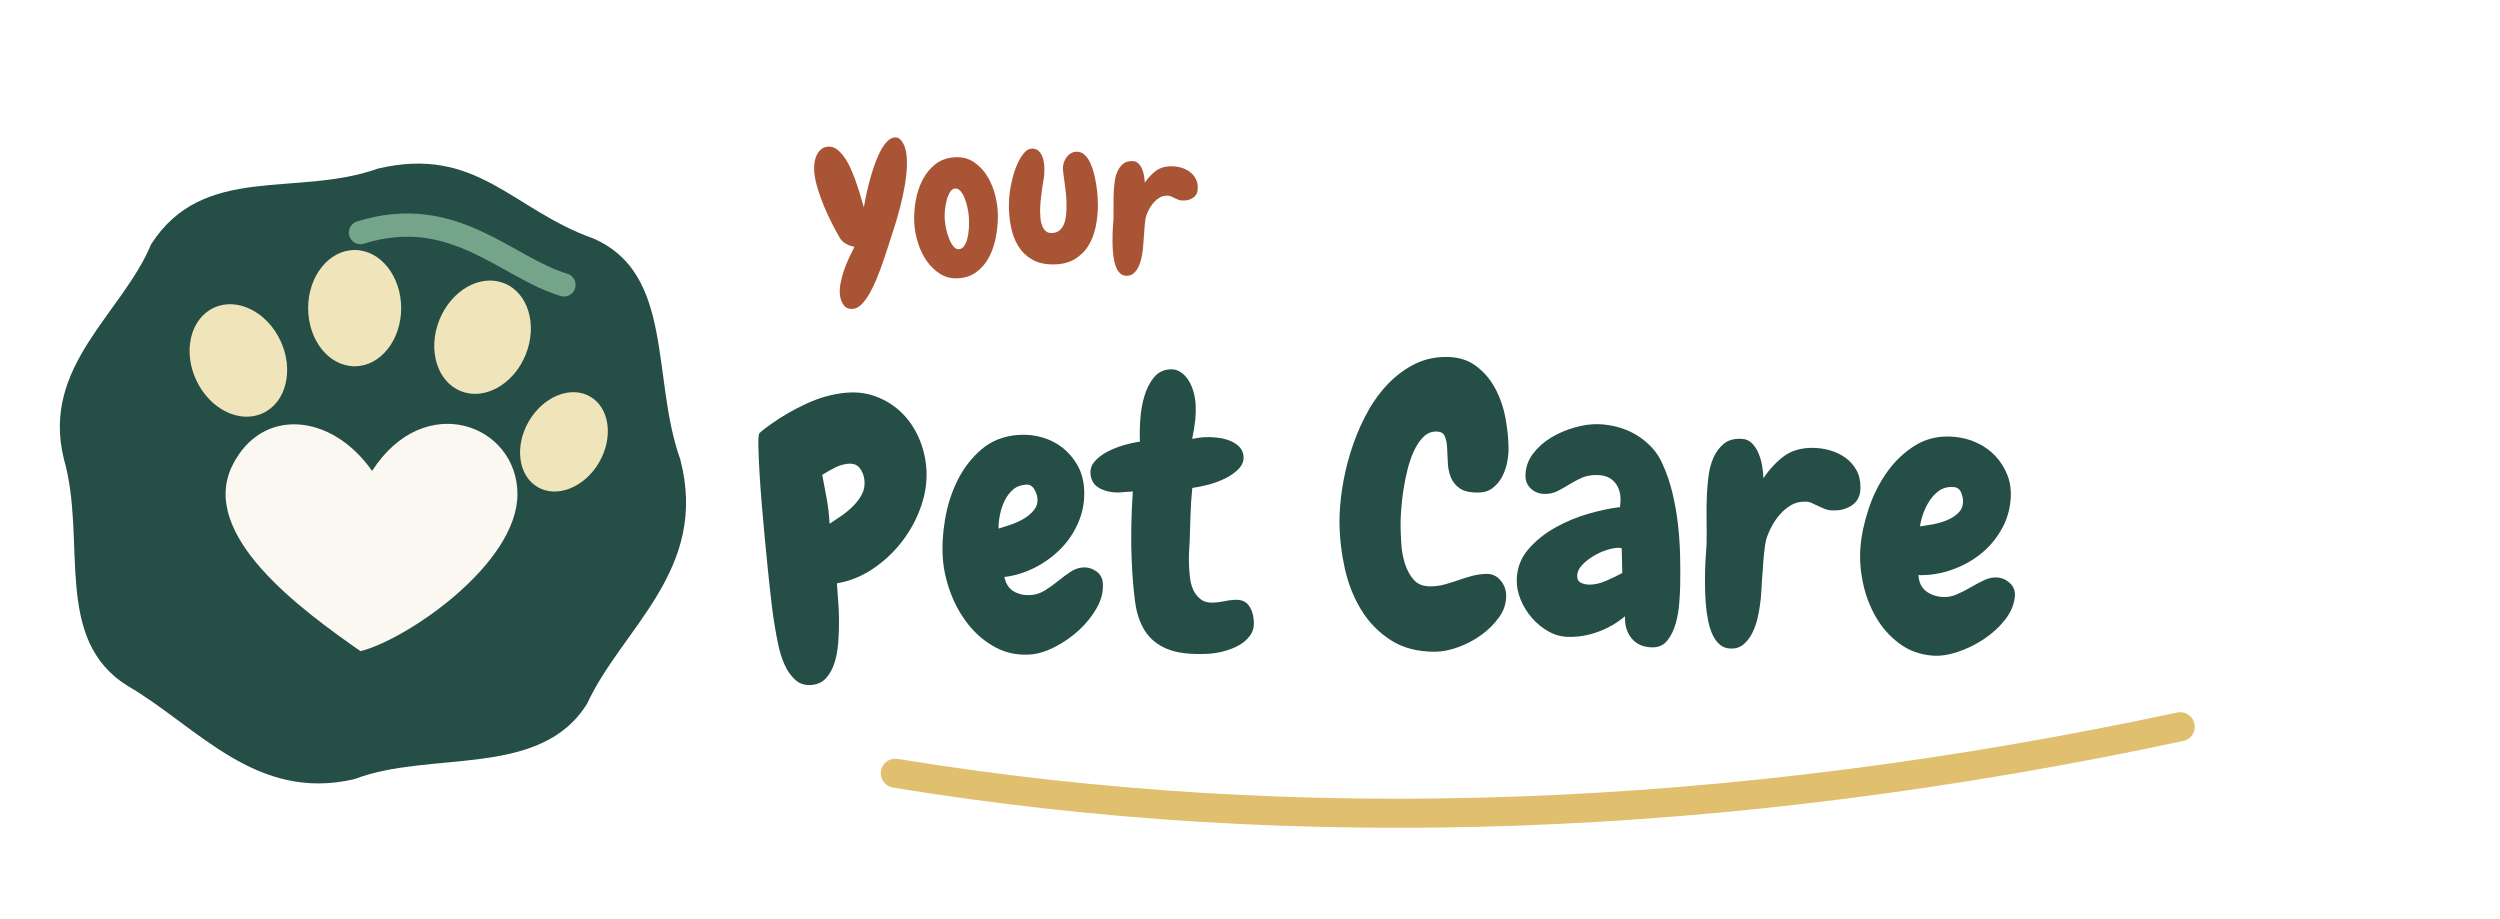
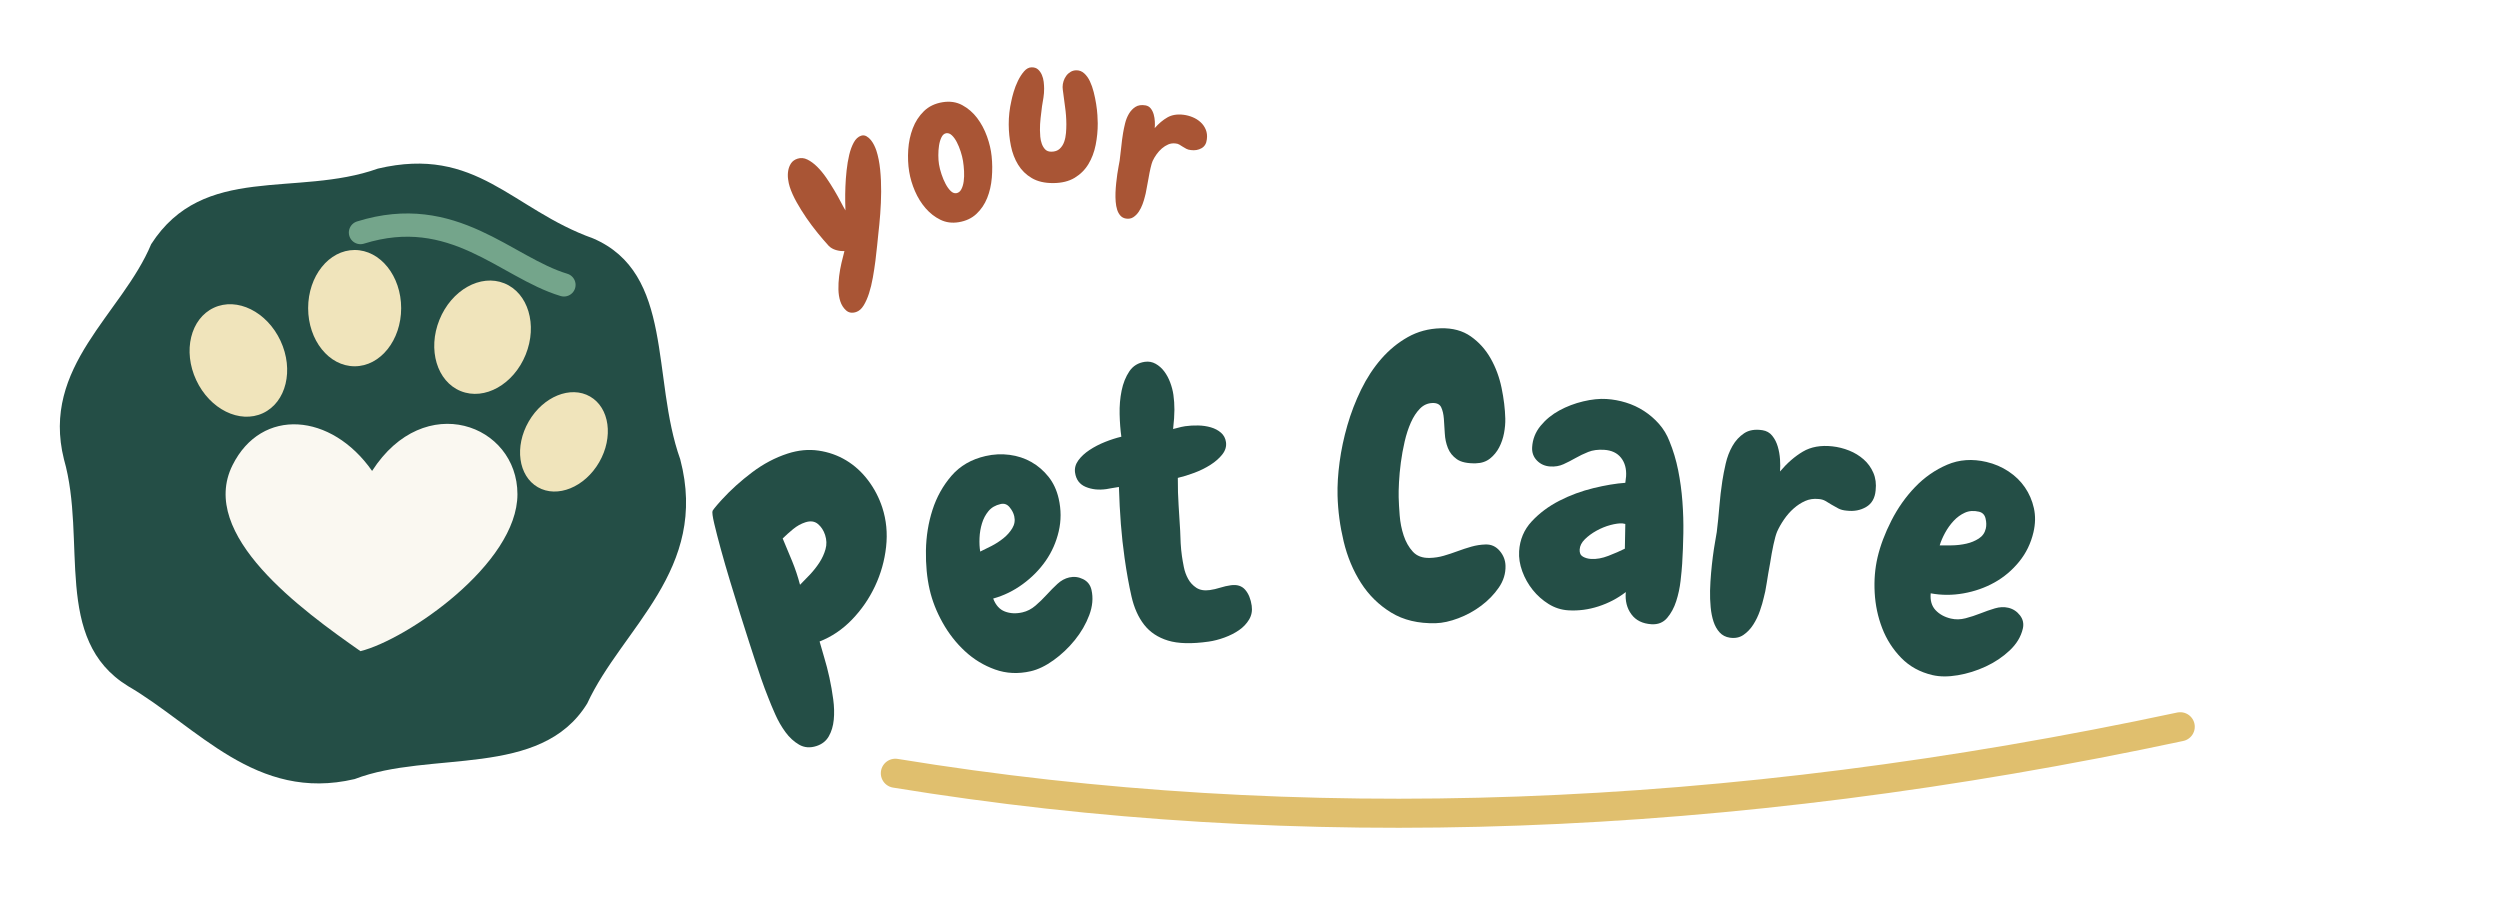
<svg xmlns="http://www.w3.org/2000/svg" width="430" height="158" viewBox="0 0 430 158" role="img" aria-label="Your Pet Care">
  <g transform="translate(8 24)">
    <path d="M57 5C74 1 80 12 94 17C108 23 104 41 109 55C114 74 99 84 93 97C85 110 66 105 53 110C36 114 26 101 14 94C1 86 7 69 3 55C-1 39 13 30 18 18C27 4 43 10 57 5Z" fill="#244e46" />
    <path d="M54 16C70 11 79 22 89 25" fill="none" stroke="#74a58b" stroke-width="4" stroke-linecap="round" />
    <ellipse cx="33" cy="38" rx="8" ry="10" transform="rotate(-25 33 38)" fill="#f0e4bb" />
    <ellipse cx="53" cy="29" rx="8" ry="10" fill="#f0e4bb" />
    <ellipse cx="75" cy="34" rx="8" ry="10" transform="rotate(22 75 34)" fill="#f0e4bb" />
    <ellipse cx="89" cy="52" rx="7" ry="9" transform="rotate(30 89 52)" fill="#f0e4bb" />
    <path d="M54 88C44 81 26 68 32 56C37 46 49 47 56 57C65 43 81 49 81 61C81 73 62 86 54 88Z" fill="#faf8f1" />
  </g>
-   <path transform="translate(149.60 51.00) rotate(-6.00)" fill="#a95535" d="M8.835 -23.516Q8.835 -22.012 8.442 -20.2Q8.049 -18.389 7.434 -16.543Q6.819 -14.697 6.101 -12.954Q5.383 -11.211 4.768 -9.878Q4.426 -9.126 3.931 -7.981Q3.435 -6.836 2.82 -5.537Q2.205 -4.238 1.504 -2.922Q0.803 -1.606 0.051 -0.564Q-0.701 0.479 -1.487 1.145Q-2.273 1.812 -3.059 1.812Q-4.153 1.812 -4.614 1.008Q-5.076 0.205 -5.076 -0.786Q-5.076 -1.743 -4.751 -2.82Q-4.426 -3.896 -3.931 -4.956Q-3.435 -6.016 -2.837 -7.007Q-2.239 -7.998 -1.726 -8.784Q-2.41 -8.955 -3.059 -9.399Q-3.708 -9.844 -4.016 -10.459Q-4.563 -11.655 -5.144 -13.159Q-5.725 -14.663 -6.187 -16.218Q-6.648 -17.773 -6.956 -19.329Q-7.263 -20.884 -7.263 -22.183Q-7.263 -22.798 -7.126 -23.533Q-6.99 -24.268 -6.665 -24.9Q-6.34 -25.532 -5.811 -25.959Q-5.281 -26.387 -4.495 -26.387Q-3.606 -26.387 -2.922 -25.72Q-2.239 -25.054 -1.709 -24.028Q-1.179 -23.003 -0.803 -21.738Q-0.427 -20.474 -0.154 -19.243Q0.12 -18.013 0.291 -16.987Q0.461 -15.962 0.598 -15.381Q0.735 -15.894 1.06 -16.936Q1.384 -17.979 1.846 -19.243Q2.307 -20.508 2.905 -21.841Q3.503 -23.174 4.17 -24.268Q4.836 -25.361 5.588 -26.062Q6.34 -26.763 7.126 -26.763Q7.639 -26.763 7.981 -26.387Q8.323 -26.011 8.511 -25.498Q8.699 -24.985 8.767 -24.438Q8.835 -23.892 8.835 -23.516Z" />
-   <path transform="translate(165.04 46.86) rotate(-3.09)" fill="#a95535" d="M-0.308 0.991Q-2.051 0.991 -3.35 0.068Q-4.648 -0.854 -5.537 -2.29Q-6.426 -3.726 -6.87 -5.486Q-7.314 -7.246 -7.314 -8.955Q-7.314 -10.767 -6.87 -12.698Q-6.426 -14.629 -5.503 -16.218Q-4.58 -17.808 -3.145 -18.816Q-1.709 -19.824 0.273 -19.824Q2.188 -19.824 3.538 -18.782Q4.888 -17.739 5.708 -16.184Q6.528 -14.629 6.87 -12.783Q7.212 -10.938 7.109 -9.297Q7.007 -7.485 6.545 -5.64Q6.084 -3.794 5.195 -2.324Q4.307 -0.854 2.939 0.068Q1.572 0.991 -0.308 0.991ZM0.034 -14.458Q-0.479 -14.458 -0.872 -13.911Q-1.265 -13.364 -1.521 -12.578Q-1.777 -11.792 -1.914 -10.92Q-2.051 -10.049 -2.051 -9.399Q-2.051 -8.579 -1.897 -7.622Q-1.743 -6.665 -1.47 -5.862Q-1.196 -5.059 -0.803 -4.529Q-0.41 -3.999 0.103 -3.999Q0.649 -3.999 1.042 -4.512Q1.436 -5.024 1.675 -5.811Q1.914 -6.597 2.017 -7.537Q2.119 -8.477 2.119 -9.297Q2.119 -10.049 1.982 -10.955Q1.846 -11.86 1.589 -12.646Q1.333 -13.433 0.94 -13.945Q0.547 -14.458 0.034 -14.458Z" />
-   <path transform="translate(181.39 45.00) rotate(-0.09)" fill="#a95535" d="M7.468 -9.775Q7.468 -7.896 7.092 -6.05Q6.716 -4.204 5.828 -2.751Q4.939 -1.299 3.452 -0.41Q1.965 0.479 -0.256 0.479Q-2.444 0.479 -3.914 -0.393Q-5.383 -1.265 -6.255 -2.7Q-7.126 -4.136 -7.485 -5.947Q-7.844 -7.759 -7.844 -9.639Q-7.844 -11.689 -7.366 -13.706Q-7.263 -14.253 -6.973 -15.227Q-6.682 -16.201 -6.221 -17.141Q-5.759 -18.081 -5.161 -18.765Q-4.563 -19.448 -3.845 -19.448Q-3.162 -19.448 -2.751 -19.072Q-2.341 -18.696 -2.102 -18.132Q-1.863 -17.568 -1.794 -16.936Q-1.726 -16.304 -1.726 -15.791Q-1.726 -15.005 -1.846 -14.253Q-1.965 -13.501 -2.102 -12.749Q-2.239 -11.724 -2.358 -10.698Q-2.478 -9.673 -2.478 -8.647Q-2.478 -8.135 -2.427 -7.502Q-2.375 -6.87 -2.17 -6.289Q-1.965 -5.708 -1.589 -5.315Q-1.213 -4.922 -0.53 -4.922Q0.359 -4.922 0.889 -5.4Q1.418 -5.879 1.675 -6.597Q1.931 -7.314 2 -8.135Q2.068 -8.955 2.068 -9.639Q2.068 -11.143 1.863 -12.595Q1.658 -14.048 1.487 -15.552Q1.453 -15.723 1.453 -16.03Q1.453 -16.543 1.624 -17.056Q1.794 -17.568 2.102 -17.979Q2.41 -18.389 2.854 -18.645Q3.298 -18.901 3.845 -18.901Q4.597 -18.901 5.178 -18.372Q5.759 -17.842 6.152 -17.004Q6.545 -16.167 6.802 -15.125Q7.058 -14.082 7.212 -13.074Q7.366 -12.065 7.417 -11.177Q7.468 -10.288 7.468 -9.775Z" />
-   <path transform="translate(197.30 46.95) rotate(3.17)" fill="#a95535" d="M5.503 -12.783Q5.024 -12.749 4.683 -12.869Q4.341 -12.988 3.999 -13.125Q3.691 -13.262 3.384 -13.381Q3.076 -13.501 2.7 -13.467Q2.017 -13.433 1.487 -13.091Q0.957 -12.749 0.53 -12.236Q0.103 -11.724 -0.205 -11.091Q-0.513 -10.459 -0.684 -9.844Q-0.786 -9.434 -0.837 -8.596Q-0.889 -7.759 -0.889 -6.802Q-0.923 -5.811 -0.923 -4.922Q-0.923 -4.033 -0.991 -3.521Q-1.025 -2.974 -1.162 -2.239Q-1.299 -1.504 -1.589 -0.854Q-1.88 -0.205 -2.358 0.239Q-2.837 0.684 -3.589 0.684Q-4.17 0.684 -4.597 0.342Q-5.024 0.0 -5.315 -0.564Q-5.605 -1.128 -5.793 -1.88Q-5.981 -2.632 -6.084 -3.418Q-6.187 -4.238 -6.238 -5.059Q-6.289 -5.879 -6.306 -6.614Q-6.323 -7.349 -6.306 -7.964Q-6.289 -8.579 -6.289 -8.955Q-6.323 -10.151 -6.409 -11.365Q-6.494 -12.578 -6.494 -13.774Q-6.494 -14.526 -6.426 -15.449Q-6.357 -16.372 -6.05 -17.175Q-5.742 -17.979 -5.144 -18.525Q-4.546 -19.072 -3.486 -19.072Q-2.905 -19.072 -2.495 -18.696Q-2.085 -18.32 -1.829 -17.773Q-1.572 -17.227 -1.436 -16.611Q-1.299 -15.996 -1.265 -15.483Q-0.444 -16.816 0.581 -17.654Q1.606 -18.491 3.247 -18.56Q4.067 -18.594 4.871 -18.406Q5.674 -18.218 6.34 -17.791Q7.007 -17.363 7.434 -16.68Q7.861 -15.996 7.896 -15.073Q7.964 -13.979 7.246 -13.398Q6.528 -12.817 5.503 -12.783Z" />
-   <path transform="translate(147.25 115.00) rotate(-6.00)" fill="#244e46" d="M15.625 -33.5Q15.625 -30.125 14.156 -26.875Q12.688 -23.625 10.25 -21.031Q7.812 -18.438 4.688 -16.781Q1.562 -15.125 -1.75 -14.938Q-1.812 -13.812 -1.844 -12.094Q-1.875 -10.375 -2.062 -8.5Q-2.25 -6.625 -2.594 -4.75Q-2.938 -2.875 -3.594 -1.375Q-4.25 0.125 -5.281 1.062Q-6.312 2.0 -7.812 2.0Q-9.562 2.0 -10.594 0.844Q-11.625 -0.312 -12.156 -1.938Q-12.688 -3.562 -12.875 -5.344Q-13.062 -7.125 -13.125 -8.375Q-13.25 -10.188 -13.281 -11.938Q-13.312 -13.688 -13.312 -15.5Q-13.312 -16.312 -13.312 -18.531Q-13.312 -20.75 -13.281 -23.594Q-13.25 -26.438 -13.188 -29.531Q-13.125 -32.625 -13.0 -35.281Q-12.875 -37.938 -12.719 -39.812Q-12.562 -41.688 -12.312 -42.0Q-12.25 -42.062 -11.938 -42.281Q-11.625 -42.5 -11.25 -42.719Q-10.875 -42.938 -10.562 -43.125Q-10.25 -43.312 -10.125 -43.375Q-7.25 -45.0 -3.812 -46.188Q-0.375 -47.375 3.0 -47.375Q5.875 -47.375 8.219 -46.219Q10.562 -45.062 12.219 -43.156Q13.875 -41.25 14.75 -38.719Q15.625 -36.188 15.625 -33.5ZM4.812 -32.062Q4.812 -33.312 4.219 -34.25Q3.625 -35.188 2.25 -35.188Q1.062 -35.188 -0.125 -34.719Q-1.312 -34.25 -2.312 -33.75Q-2.125 -31.562 -1.969 -29.5Q-1.812 -27.438 -1.938 -25.25Q-0.938 -25.75 0.25 -26.406Q1.438 -27.062 2.438 -27.875Q3.438 -28.688 4.125 -29.719Q4.812 -30.75 4.812 -32.062Z" />
-   <path transform="translate(176.84 112.41) rotate(-4.29)" fill="#244e46" d="M13.719 -11.125Q13.719 -9.0 12.375 -6.969Q11.031 -4.938 9.0 -3.344Q6.969 -1.75 4.656 -0.781Q2.344 0.188 0.406 0.188Q-2.906 0.188 -5.5 -1.469Q-8.094 -3.125 -9.844 -5.688Q-11.594 -8.25 -12.5 -11.344Q-13.406 -14.438 -13.406 -17.375Q-13.406 -20.5 -12.531 -24.062Q-11.656 -27.625 -9.875 -30.625Q-8.094 -33.625 -5.375 -35.625Q-2.656 -37.625 1.094 -37.625Q3.219 -37.625 5.156 -36.906Q7.094 -36.188 8.531 -34.875Q9.969 -33.562 10.844 -31.75Q11.719 -29.938 11.719 -27.688Q11.719 -24.75 10.469 -22.188Q9.219 -19.625 7.156 -17.75Q5.094 -15.875 2.406 -14.719Q-0.281 -13.562 -3.094 -13.438Q-2.844 -11.625 -1.625 -10.812Q-0.406 -10.0 1.281 -10.0Q2.531 -10.0 3.719 -10.625Q4.906 -11.25 6.031 -12.031Q7.156 -12.812 8.25 -13.438Q9.344 -14.062 10.469 -14.062Q11.719 -14.062 12.719 -13.25Q13.719 -12.438 13.719 -11.125ZM3.594 -26.438Q3.594 -27.25 3.156 -28.125Q2.719 -29.0 1.781 -29.0Q0.406 -29.0 -0.531 -28.281Q-1.469 -27.562 -2.094 -26.469Q-2.719 -25.375 -3.062 -24.125Q-3.406 -22.875 -3.469 -21.812Q-2.594 -22.0 -1.375 -22.312Q-0.156 -22.625 0.938 -23.156Q2.031 -23.688 2.812 -24.5Q3.594 -25.312 3.594 -26.438Z" />
-   <path transform="translate(203.19 110.42) rotate(-2.69)" fill="#244e46" d="M4.438 2.25Q0.0 2.25 -2.469 1.094Q-4.938 -0.062 -6.156 -2.188Q-7.375 -4.312 -7.625 -7.312Q-7.875 -10.312 -7.875 -14.0Q-7.875 -16.938 -7.688 -19.906Q-7.5 -22.875 -7.125 -26.25Q-8.0 -26.25 -8.5 -26.219Q-9.0 -26.188 -9.312 -26.188Q-11.312 -26.188 -12.781 -27.062Q-14.25 -27.938 -14.25 -29.75Q-14.25 -30.875 -13.406 -31.75Q-12.562 -32.625 -11.25 -33.25Q-9.938 -33.875 -8.406 -34.25Q-6.875 -34.625 -5.5 -34.75Q-5.5 -36.5 -5.25 -38.625Q-5.0 -40.75 -4.344 -42.594Q-3.688 -44.438 -2.562 -45.688Q-1.438 -46.938 0.312 -46.938Q1.312 -46.938 2.094 -46.344Q2.875 -45.75 3.375 -44.844Q3.875 -43.938 4.125 -42.812Q4.375 -41.688 4.375 -40.625Q4.375 -39.375 4.188 -38.062Q4.0 -36.75 3.5 -34.812Q4.562 -34.938 4.938 -34.969Q5.312 -35.0 5.625 -35.0Q6.688 -35.0 7.844 -34.812Q9.0 -34.625 9.969 -34.188Q10.938 -33.75 11.562 -33.031Q12.188 -32.312 12.188 -31.312Q12.188 -30.188 11.281 -29.312Q10.375 -28.438 9.0 -27.812Q7.625 -27.188 6.062 -26.844Q4.5 -26.5 3.125 -26.375Q2.75 -23.812 2.594 -21.656Q2.438 -19.5 2.25 -17.312Q2.125 -16.25 2.031 -15.156Q1.938 -14.062 1.938 -12.938Q1.938 -12.125 2.0 -11.031Q2.062 -9.938 2.438 -8.938Q2.812 -7.938 3.625 -7.219Q4.438 -6.5 5.875 -6.5Q6.75 -6.5 7.688 -6.656Q8.625 -6.812 9.562 -6.812Q11.188 -6.812 11.906 -5.688Q12.625 -4.562 12.625 -2.812Q12.625 -1.5 11.844 -0.531Q11.062 0.438 9.875 1.031Q8.688 1.625 7.219 1.938Q5.75 2.25 4.438 2.25Z" />
-   <path transform="translate(245.31 109.05) rotate(-0.50)" fill="#244e46" d="M14.438 -31.812Q14.438 -30.625 14.156 -29.312Q13.875 -28.0 13.25 -26.875Q12.625 -25.75 11.625 -25.0Q10.625 -24.25 9.188 -24.25Q7.0 -24.25 5.938 -25.031Q4.875 -25.812 4.438 -27.0Q4.0 -28.188 3.969 -29.531Q3.938 -30.875 3.875 -32.062Q3.812 -33.25 3.469 -34.031Q3.125 -34.812 2.0 -34.812Q0.75 -34.812 -0.188 -33.906Q-1.125 -33.0 -1.812 -31.562Q-2.5 -30.125 -2.969 -28.312Q-3.438 -26.5 -3.719 -24.719Q-4.0 -22.938 -4.125 -21.344Q-4.25 -19.75 -4.25 -18.75Q-4.25 -17.438 -4.156 -15.625Q-4.062 -13.812 -3.562 -12.156Q-3.062 -10.5 -2.062 -9.344Q-1.062 -8.188 0.812 -8.188Q2.062 -8.188 3.25 -8.5Q4.438 -8.812 5.625 -9.219Q6.812 -9.625 8.031 -9.938Q9.25 -10.25 10.5 -10.25Q11.938 -10.25 12.875 -9.094Q13.812 -7.938 13.812 -6.5Q13.812 -4.5 12.562 -2.781Q11.312 -1.062 9.469 0.25Q7.625 1.562 5.469 2.312Q3.312 3.062 1.562 3.062Q-2.938 3.062 -6.062 1.031Q-9.188 -1.0 -11.125 -4.219Q-13.062 -7.438 -13.906 -11.406Q-14.75 -15.375 -14.75 -19.312Q-14.75 -21.938 -14.25 -25.062Q-13.75 -28.188 -12.75 -31.344Q-11.75 -34.5 -10.219 -37.438Q-8.688 -40.375 -6.625 -42.625Q-4.562 -44.875 -1.969 -46.25Q0.625 -47.625 3.75 -47.625Q6.812 -47.625 8.875 -46.094Q10.938 -44.562 12.188 -42.219Q13.438 -39.875 13.938 -37.094Q14.438 -34.312 14.438 -31.812Z" />
-   <path transform="translate(275.53 109.29) rotate(1.19)" fill="#244e46" d="M13.281 -8.812Q13.281 -7.688 13.188 -5.875Q13.094 -4.062 12.656 -2.344Q12.219 -0.625 11.281 0.625Q10.344 1.875 8.656 1.875Q6.344 1.875 5.094 0.375Q3.844 -1.125 3.906 -3.375Q1.906 -1.625 -0.625 -0.625Q-3.156 0.375 -5.781 0.375Q-7.594 0.375 -9.219 -0.5Q-10.844 -1.375 -12.094 -2.75Q-13.344 -4.125 -14.094 -5.844Q-14.844 -7.562 -14.844 -9.25Q-14.844 -12.25 -13.0 -14.5Q-11.156 -16.75 -8.469 -18.344Q-5.781 -19.938 -2.75 -20.875Q0.281 -21.812 2.656 -22.125Q2.656 -22.438 2.688 -22.688Q2.719 -22.938 2.719 -23.25Q2.719 -25.188 1.656 -26.375Q0.594 -27.562 -1.344 -27.562Q-2.906 -27.562 -4.031 -27.031Q-5.156 -26.5 -6.156 -25.844Q-7.156 -25.188 -8.156 -24.656Q-9.156 -24.125 -10.406 -24.125Q-11.781 -24.125 -12.75 -25.0Q-13.719 -25.875 -13.719 -27.25Q-13.719 -29.312 -12.5 -31.0Q-11.281 -32.688 -9.438 -33.844Q-7.594 -35.0 -5.438 -35.656Q-3.281 -36.312 -1.469 -36.312Q0.219 -36.312 1.906 -35.906Q3.594 -35.5 5.094 -34.656Q6.594 -33.812 7.812 -32.594Q9.031 -31.375 9.781 -29.75Q10.906 -27.438 11.594 -24.844Q12.281 -22.25 12.656 -19.531Q13.031 -16.812 13.156 -14.094Q13.281 -11.375 13.281 -8.812ZM3.281 -10.812 3.094 -15.062Q2.969 -15.062 2.844 -15.094Q2.719 -15.125 2.594 -15.125Q1.781 -15.125 0.562 -14.719Q-0.656 -14.312 -1.781 -13.594Q-2.906 -12.875 -3.688 -12.0Q-4.469 -11.125 -4.469 -10.188Q-4.469 -9.312 -3.844 -9.0Q-3.219 -8.688 -2.406 -8.688Q-1.031 -8.688 0.531 -9.406Q2.094 -10.125 3.281 -10.812Z" />
-   <path transform="translate(304.19 110.63) rotate(2.88)" fill="#244e46" d="M10.062 -23.375Q9.188 -23.312 8.562 -23.531Q7.938 -23.75 7.312 -24.0Q6.75 -24.25 6.188 -24.469Q5.625 -24.688 4.938 -24.625Q3.688 -24.562 2.719 -23.938Q1.75 -23.312 0.969 -22.375Q0.188 -21.438 -0.375 -20.281Q-0.938 -19.125 -1.25 -18.0Q-1.438 -17.25 -1.531 -15.719Q-1.625 -14.188 -1.625 -12.438Q-1.688 -10.625 -1.688 -9.0Q-1.688 -7.375 -1.812 -6.438Q-1.875 -5.438 -2.125 -4.094Q-2.375 -2.75 -2.906 -1.562Q-3.438 -0.375 -4.312 0.438Q-5.188 1.25 -6.562 1.25Q-7.625 1.25 -8.406 0.625Q-9.188 0.0 -9.719 -1.031Q-10.25 -2.062 -10.594 -3.438Q-10.938 -4.812 -11.125 -6.25Q-11.312 -7.75 -11.406 -9.25Q-11.5 -10.75 -11.531 -12.094Q-11.562 -13.438 -11.531 -14.562Q-11.5 -15.688 -11.5 -16.375Q-11.562 -18.562 -11.719 -20.781Q-11.875 -23.0 -11.875 -25.188Q-11.875 -26.562 -11.75 -28.25Q-11.625 -29.938 -11.062 -31.406Q-10.5 -32.875 -9.406 -33.875Q-8.312 -34.875 -6.375 -34.875Q-5.312 -34.875 -4.562 -34.188Q-3.812 -33.5 -3.344 -32.5Q-2.875 -31.5 -2.625 -30.375Q-2.375 -29.25 -2.312 -28.312Q-0.812 -30.75 1.062 -32.281Q2.938 -33.812 5.938 -33.938Q7.438 -34.0 8.906 -33.656Q10.375 -33.312 11.594 -32.531Q12.812 -31.75 13.594 -30.5Q14.375 -29.25 14.438 -27.562Q14.562 -25.562 13.25 -24.5Q11.938 -23.438 10.062 -23.375Z" />
-   <path transform="translate(332.03 112.55) rotate(4.39)" fill="#244e46" d="M13.719 -11.125Q13.719 -9.0 12.375 -6.969Q11.031 -4.938 9.0 -3.344Q6.969 -1.75 4.656 -0.781Q2.344 0.188 0.406 0.188Q-2.906 0.188 -5.5 -1.469Q-8.094 -3.125 -9.844 -5.688Q-11.594 -8.25 -12.5 -11.344Q-13.406 -14.438 -13.406 -17.375Q-13.406 -20.5 -12.531 -24.062Q-11.656 -27.625 -9.875 -30.625Q-8.094 -33.625 -5.375 -35.625Q-2.656 -37.625 1.094 -37.625Q3.219 -37.625 5.156 -36.906Q7.094 -36.188 8.531 -34.875Q9.969 -33.562 10.844 -31.75Q11.719 -29.938 11.719 -27.688Q11.719 -24.75 10.469 -22.188Q9.219 -19.625 7.156 -17.75Q5.094 -15.875 2.406 -14.719Q-0.281 -13.562 -3.094 -13.438Q-2.844 -11.625 -1.625 -10.812Q-0.406 -10.0 1.281 -10.0Q2.531 -10.0 3.719 -10.625Q4.906 -11.25 6.031 -12.031Q7.156 -12.812 8.25 -13.438Q9.344 -14.062 10.469 -14.062Q11.719 -14.062 12.719 -13.25Q13.719 -12.438 13.719 -11.125ZM3.594 -26.438Q3.594 -27.25 3.156 -28.125Q2.719 -29.0 1.781 -29.0Q0.406 -29.0 -0.531 -28.281Q-1.469 -27.562 -2.094 -26.469Q-2.719 -25.375 -3.062 -24.125Q-3.406 -22.875 -3.469 -21.812Q-2.594 -22.0 -1.375 -22.312Q-0.156 -22.625 0.938 -23.156Q2.031 -23.688 2.812 -24.5Q3.594 -25.312 3.594 -26.438Z" />
+   <path transform="translate(149.60 51.00) rotate(-18.00)" fill="#a95535" d="M8.835 -23.516Q8.835 -22.012 8.442 -20.2Q8.049 -18.389 7.434 -16.543Q6.819 -14.697 6.101 -12.954Q5.383 -11.211 4.768 -9.878Q4.426 -9.126 3.931 -7.981Q3.435 -6.836 2.82 -5.537Q2.205 -4.238 1.504 -2.922Q0.803 -1.606 0.051 -0.564Q-0.701 0.479 -1.487 1.145Q-2.273 1.812 -3.059 1.812Q-4.153 1.812 -4.614 1.008Q-5.076 0.205 -5.076 -0.786Q-5.076 -1.743 -4.751 -2.82Q-4.426 -3.896 -3.931 -4.956Q-3.435 -6.016 -2.837 -7.007Q-2.239 -7.998 -1.726 -8.784Q-2.41 -8.955 -3.059 -9.399Q-3.708 -9.844 -4.016 -10.459Q-4.563 -11.655 -5.144 -13.159Q-5.725 -14.663 -6.187 -16.218Q-6.648 -17.773 -6.956 -19.329Q-7.263 -20.884 -7.263 -22.183Q-7.263 -22.798 -7.126 -23.533Q-6.99 -24.268 -6.665 -24.9Q-6.34 -25.532 -5.811 -25.959Q-5.281 -26.387 -4.495 -26.387Q-3.606 -26.387 -2.922 -25.72Q-2.239 -25.054 -1.709 -24.028Q-1.179 -23.003 -0.803 -21.738Q-0.427 -20.474 -0.154 -19.243Q0.12 -18.013 0.291 -16.987Q0.461 -15.962 0.598 -15.381Q0.735 -15.894 1.06 -16.936Q1.384 -17.979 1.846 -19.243Q2.307 -20.508 2.905 -21.841Q3.503 -23.174 4.17 -24.268Q4.836 -25.361 5.588 -26.062Q6.34 -26.763 7.126 -26.763Q7.639 -26.763 7.981 -26.387Q8.323 -26.011 8.511 -25.498Q8.699 -24.985 8.767 -24.438Q8.835 -23.892 8.835 -23.516Z" />
+   <path transform="translate(165.04 37.19) rotate(-9.26)" fill="#a95535" d="M-0.308 0.991Q-2.051 0.991 -3.35 0.068Q-4.648 -0.854 -5.537 -2.29Q-6.426 -3.726 -6.87 -5.486Q-7.314 -7.246 -7.314 -8.955Q-7.314 -10.767 -6.87 -12.698Q-6.426 -14.629 -5.503 -16.218Q-4.58 -17.808 -3.145 -18.816Q-1.709 -19.824 0.273 -19.824Q2.188 -19.824 3.538 -18.782Q4.888 -17.739 5.708 -16.184Q6.528 -14.629 6.87 -12.783Q7.212 -10.938 7.109 -9.297Q7.007 -7.485 6.545 -5.64Q6.084 -3.794 5.195 -2.324Q4.307 -0.854 2.939 0.068Q1.572 0.991 -0.308 0.991ZM0.034 -14.458Q-0.479 -14.458 -0.872 -13.911Q-1.265 -13.364 -1.521 -12.578Q-1.777 -11.792 -1.914 -10.92Q-2.051 -10.049 -2.051 -9.399Q-2.051 -8.579 -1.897 -7.622Q-1.743 -6.665 -1.47 -5.862Q-1.196 -5.059 -0.803 -4.529Q-0.41 -3.999 0.103 -3.999Q0.649 -3.999 1.042 -4.512Q1.436 -5.024 1.675 -5.811Q1.914 -6.597 2.017 -7.537Q2.119 -8.477 2.119 -9.297Q2.119 -10.049 1.982 -10.955Q1.846 -11.86 1.589 -12.646Q1.333 -13.433 0.94 -13.945Q0.547 -14.458 0.034 -14.458Z" />
+   <path transform="translate(181.39 31.01) rotate(-0.27)" fill="#a95535" d="M7.468 -9.775Q7.468 -7.896 7.092 -6.05Q6.716 -4.204 5.828 -2.751Q4.939 -1.299 3.452 -0.41Q1.965 0.479 -0.256 0.479Q-2.444 0.479 -3.914 -0.393Q-5.383 -1.265 -6.255 -2.7Q-7.126 -4.136 -7.485 -5.947Q-7.844 -7.759 -7.844 -9.639Q-7.844 -11.689 -7.366 -13.706Q-7.263 -14.253 -6.973 -15.227Q-6.682 -16.201 -6.221 -17.141Q-5.759 -18.081 -5.161 -18.765Q-4.563 -19.448 -3.845 -19.448Q-3.162 -19.448 -2.751 -19.072Q-2.341 -18.696 -2.102 -18.132Q-1.863 -17.568 -1.794 -16.936Q-1.726 -16.304 -1.726 -15.791Q-1.726 -15.005 -1.846 -14.253Q-1.965 -13.501 -2.102 -12.749Q-2.239 -11.724 -2.358 -10.698Q-2.478 -9.673 -2.478 -8.647Q-2.478 -8.135 -2.427 -7.502Q-2.375 -6.87 -2.17 -6.289Q-1.965 -5.708 -1.589 -5.315Q-1.213 -4.922 -0.53 -4.922Q0.359 -4.922 0.889 -5.4Q1.418 -5.879 1.675 -6.597Q1.931 -7.314 2 -8.135Q2.068 -8.955 2.068 -9.639Q2.068 -11.143 1.863 -12.595Q1.658 -14.048 1.487 -15.552Q1.453 -15.723 1.453 -16.03Q1.453 -16.543 1.624 -17.056Q1.794 -17.568 2.102 -17.979Q2.41 -18.389 2.854 -18.645Q3.298 -18.901 3.845 -18.901Q4.597 -18.901 5.178 -18.372Q5.759 -17.842 6.152 -17.004Q6.545 -16.167 6.802 -15.125Q7.058 -14.082 7.212 -13.074Q7.366 -12.065 7.417 -11.177Q7.468 -10.288 7.468 -9.775Z" />
+   <path transform="translate(197.30 37.51) rotate(9.52)" fill="#a95535" d="M5.503 -12.783Q5.024 -12.749 4.683 -12.869Q4.341 -12.988 3.999 -13.125Q3.691 -13.262 3.384 -13.381Q3.076 -13.501 2.7 -13.467Q2.017 -13.433 1.487 -13.091Q0.957 -12.749 0.53 -12.236Q0.103 -11.724 -0.205 -11.091Q-0.513 -10.459 -0.684 -9.844Q-0.786 -9.434 -0.837 -8.596Q-0.889 -7.759 -0.889 -6.802Q-0.923 -5.811 -0.923 -4.922Q-0.923 -4.033 -0.991 -3.521Q-1.025 -2.974 -1.162 -2.239Q-1.299 -1.504 -1.589 -0.854Q-1.88 -0.205 -2.358 0.239Q-2.837 0.684 -3.589 0.684Q-4.17 0.684 -4.597 0.342Q-5.024 0.0 -5.315 -0.564Q-5.605 -1.128 -5.793 -1.88Q-5.981 -2.632 -6.084 -3.418Q-6.187 -4.238 -6.238 -5.059Q-6.289 -5.879 -6.306 -6.614Q-6.323 -7.349 -6.306 -7.964Q-6.289 -8.579 -6.289 -8.955Q-6.323 -10.151 -6.409 -11.365Q-6.494 -12.578 -6.494 -13.774Q-6.494 -14.526 -6.426 -15.449Q-6.357 -16.372 -6.05 -17.175Q-5.742 -17.979 -5.144 -18.525Q-4.546 -19.072 -3.486 -19.072Q-2.905 -19.072 -2.495 -18.696Q-2.085 -18.32 -1.829 -17.773Q-1.572 -17.227 -1.436 -16.611Q-1.299 -15.996 -1.265 -15.483Q-0.444 -16.816 0.581 -17.654Q1.606 -18.491 3.247 -18.56Q4.067 -18.594 4.871 -18.406Q5.674 -18.218 6.34 -17.791Q7.007 -17.363 7.434 -16.68Q7.861 -15.996 7.896 -15.073Q7.964 -13.979 7.246 -13.398Q6.528 -12.817 5.503 -12.783Z" />
+   <path transform="translate(147.25 124.00) rotate(-18.00)" fill="#244e46" d="M15.625 -33.5Q15.625 -30.125 14.156 -26.875Q12.688 -23.625 10.25 -21.031Q7.812 -18.438 4.688 -16.781Q1.562 -15.125 -1.75 -14.938Q-1.812 -13.812 -1.844 -12.094Q-1.875 -10.375 -2.062 -8.5Q-2.25 -6.625 -2.594 -4.75Q-2.938 -2.875 -3.594 -1.375Q-4.25 0.125 -5.281 1.062Q-6.312 2.0 -7.812 2.0Q-9.562 2.0 -10.594 0.844Q-11.625 -0.312 -12.156 -1.938Q-12.688 -3.562 -12.875 -5.344Q-13.062 -7.125 -13.125 -8.375Q-13.25 -10.188 -13.281 -11.938Q-13.312 -13.688 -13.312 -15.5Q-13.312 -16.312 -13.312 -18.531Q-13.312 -20.75 -13.281 -23.594Q-13.25 -26.438 -13.188 -29.531Q-13.125 -32.625 -13.0 -35.281Q-12.875 -37.938 -12.719 -39.812Q-12.562 -41.688 -12.312 -42.0Q-12.25 -42.062 -11.938 -42.281Q-11.625 -42.5 -11.25 -42.719Q-10.875 -42.938 -10.562 -43.125Q-10.25 -43.312 -10.125 -43.375Q-7.25 -45.0 -3.812 -46.188Q-0.375 -47.375 3.0 -47.375Q5.875 -47.375 8.219 -46.219Q10.562 -45.062 12.219 -43.156Q13.875 -41.25 14.75 -38.719Q15.625 -36.188 15.625 -33.5ZM4.812 -32.062Q4.812 -33.312 4.219 -34.25Q3.625 -35.188 2.25 -35.188Q1.062 -35.188 -0.125 -34.719Q-1.312 -34.25 -2.312 -33.75Q-2.125 -31.562 -1.969 -29.5Q-1.812 -27.438 -1.938 -25.25Q-0.938 -25.75 0.25 -26.406Q1.438 -27.062 2.438 -27.875Q3.438 -28.688 4.125 -29.719Q4.812 -30.75 4.812 -32.062Z" />
+   <path transform="translate(176.84 115.36) rotate(-12.88)" fill="#244e46" d="M13.719 -11.125Q13.719 -9.0 12.375 -6.969Q11.031 -4.938 9.0 -3.344Q6.969 -1.75 4.656 -0.781Q2.344 0.188 0.406 0.188Q-2.906 0.188 -5.5 -1.469Q-8.094 -3.125 -9.844 -5.688Q-11.594 -8.25 -12.5 -11.344Q-13.406 -14.438 -13.406 -17.375Q-13.406 -20.5 -12.531 -24.062Q-11.656 -27.625 -9.875 -30.625Q-8.094 -33.625 -5.375 -35.625Q-2.656 -37.625 1.094 -37.625Q3.219 -37.625 5.156 -36.906Q7.094 -36.188 8.531 -34.875Q9.969 -33.562 10.844 -31.75Q11.719 -29.938 11.719 -27.688Q11.719 -24.75 10.469 -22.188Q9.219 -19.625 7.156 -17.75Q5.094 -15.875 2.406 -14.719Q-0.281 -13.562 -3.094 -13.438Q-2.844 -11.625 -1.625 -10.812Q-0.406 -10.0 1.281 -10.0Q2.531 -10.0 3.719 -10.625Q4.906 -11.25 6.031 -12.031Q7.156 -12.812 8.25 -13.438Q9.344 -14.062 10.469 -14.062Q11.719 -14.062 12.719 -13.25Q13.719 -12.438 13.719 -11.125ZM3.594 -26.438Q3.594 -27.25 3.156 -28.125Q2.719 -29.0 1.781 -29.0Q0.406 -29.0 -0.531 -28.281Q-1.469 -27.562 -2.094 -26.469Q-2.719 -25.375 -3.062 -24.125Q-3.406 -22.875 -3.469 -21.812Q-2.594 -22.0 -1.375 -22.312Q-0.156 -22.625 0.938 -23.156Q2.031 -23.688 2.812 -24.5Q3.594 -25.312 3.594 -26.438Z" />
+   <path transform="translate(203.19 108.75) rotate(-8.06)" fill="#244e46" d="M4.438 2.25Q0.0 2.25 -2.469 1.094Q-4.938 -0.062 -6.156 -2.188Q-7.375 -4.312 -7.625 -7.312Q-7.875 -10.312 -7.875 -14.0Q-7.875 -16.938 -7.688 -19.906Q-7.5 -22.875 -7.125 -26.25Q-8.0 -26.25 -8.5 -26.219Q-9.0 -26.188 -9.312 -26.188Q-11.312 -26.188 -12.781 -27.062Q-14.25 -27.938 -14.25 -29.75Q-14.25 -30.875 -13.406 -31.75Q-12.562 -32.625 -11.25 -33.25Q-9.938 -33.875 -8.406 -34.25Q-6.875 -34.625 -5.5 -34.75Q-5.5 -36.5 -5.25 -38.625Q-5.0 -40.75 -4.344 -42.594Q-3.688 -44.438 -2.562 -45.688Q-1.438 -46.938 0.312 -46.938Q1.312 -46.938 2.094 -46.344Q2.875 -45.75 3.375 -44.844Q3.875 -43.938 4.125 -42.812Q4.375 -41.688 4.375 -40.625Q4.375 -39.375 4.188 -38.062Q4.0 -36.75 3.5 -34.812Q4.562 -34.938 4.938 -34.969Q5.312 -35.0 5.625 -35.0Q6.688 -35.0 7.844 -34.812Q9.0 -34.625 9.969 -34.188Q10.938 -33.75 11.562 -33.031Q12.188 -32.312 12.188 -31.312Q12.188 -30.188 11.281 -29.312Q10.375 -28.438 9.0 -27.812Q7.625 -27.188 6.062 -26.844Q4.5 -26.5 3.125 -26.375Q2.75 -23.812 2.594 -21.656Q2.438 -19.5 2.25 -17.312Q2.125 -16.25 2.031 -15.156Q1.938 -14.062 1.938 -12.938Q1.938 -12.125 2.0 -11.031Q2.062 -9.938 2.438 -8.938Q2.812 -7.938 3.625 -7.219Q4.438 -6.5 5.875 -6.5Q6.75 -6.5 7.688 -6.656Q8.625 -6.812 9.562 -6.812Q11.188 -6.812 11.906 -5.688Q12.625 -4.562 12.625 -2.812Q12.625 -1.5 11.844 -0.531Q11.062 0.438 9.875 1.031Q8.688 1.625 7.219 1.938Q5.75 2.25 4.438 2.25Z" />
+   <path transform="translate(245.31 104.17) rotate(-1.50)" fill="#244e46" d="M14.438 -31.812Q14.438 -30.625 14.156 -29.312Q13.875 -28.0 13.25 -26.875Q12.625 -25.75 11.625 -25.0Q10.625 -24.25 9.188 -24.25Q7.0 -24.25 5.938 -25.031Q4.875 -25.812 4.438 -27.0Q4.0 -28.188 3.969 -29.531Q3.938 -30.875 3.875 -32.062Q3.812 -33.25 3.469 -34.031Q3.125 -34.812 2.0 -34.812Q0.75 -34.812 -0.188 -33.906Q-1.125 -33.0 -1.812 -31.562Q-2.5 -30.125 -2.969 -28.312Q-3.438 -26.5 -3.719 -24.719Q-4.0 -22.938 -4.125 -21.344Q-4.25 -19.75 -4.25 -18.75Q-4.25 -17.438 -4.156 -15.625Q-4.062 -13.812 -3.562 -12.156Q-3.062 -10.5 -2.062 -9.344Q-1.062 -8.188 0.812 -8.188Q2.062 -8.188 3.25 -8.5Q4.438 -8.812 5.625 -9.219Q6.812 -9.625 8.031 -9.938Q9.25 -10.25 10.5 -10.25Q11.938 -10.25 12.875 -9.094Q13.812 -7.938 13.812 -6.5Q13.812 -4.5 12.562 -2.781Q11.312 -1.062 9.469 0.25Q7.625 1.562 5.469 2.312Q3.312 3.062 1.562 3.062Q-2.938 3.062 -6.062 1.031Q-9.188 -1.0 -11.125 -4.219Q-13.062 -7.438 -13.906 -11.406Q-14.75 -15.375 -14.75 -19.312Q-14.75 -21.938 -14.25 -25.062Q-13.75 -28.188 -12.75 -31.344Q-11.75 -34.5 -10.219 -37.438Q-8.688 -40.375 -6.625 -42.625Q-4.562 -44.875 -1.969 -46.25Q0.625 -47.625 3.75 -47.625Q6.812 -47.625 8.875 -46.094Q10.938 -44.562 12.188 -42.219Q13.438 -39.875 13.938 -37.094Q14.438 -34.312 14.438 -31.812Z" />
+   <path transform="translate(275.53 104.96) rotate(3.56)" fill="#244e46" d="M13.281 -8.812Q13.281 -7.688 13.188 -5.875Q13.094 -4.062 12.656 -2.344Q12.219 -0.625 11.281 0.625Q10.344 1.875 8.656 1.875Q6.344 1.875 5.094 0.375Q3.844 -1.125 3.906 -3.375Q1.906 -1.625 -0.625 -0.625Q-3.156 0.375 -5.781 0.375Q-7.594 0.375 -9.219 -0.5Q-10.844 -1.375 -12.094 -2.75Q-13.344 -4.125 -14.094 -5.844Q-14.844 -7.562 -14.844 -9.25Q-14.844 -12.25 -13.0 -14.5Q-11.156 -16.75 -8.469 -18.344Q-5.781 -19.938 -2.75 -20.875Q0.281 -21.812 2.656 -22.125Q2.656 -22.438 2.688 -22.688Q2.719 -22.938 2.719 -23.25Q2.719 -25.188 1.656 -26.375Q0.594 -27.562 -1.344 -27.562Q-2.906 -27.562 -4.031 -27.031Q-5.156 -26.5 -6.156 -25.844Q-7.156 -25.188 -8.156 -24.656Q-9.156 -24.125 -10.406 -24.125Q-11.781 -24.125 -12.75 -25.0Q-13.719 -25.875 -13.719 -27.25Q-13.719 -29.312 -12.5 -31.0Q-11.281 -32.688 -9.438 -33.844Q-7.594 -35.0 -5.438 -35.656Q-3.281 -36.312 -1.469 -36.312Q0.219 -36.312 1.906 -35.906Q3.594 -35.5 5.094 -34.656Q6.594 -33.812 7.812 -32.594Q9.031 -31.375 9.781 -29.75Q10.906 -27.438 11.594 -24.844Q12.281 -22.25 12.656 -19.531Q13.031 -16.812 13.156 -14.094Q13.281 -11.375 13.281 -8.812ZM3.281 -10.812 3.094 -15.062Q2.969 -15.062 2.844 -15.094Q2.719 -15.125 2.594 -15.125Q1.781 -15.125 0.562 -14.719Q-0.656 -14.312 -1.781 -13.594Q-2.906 -12.875 -3.688 -12.0Q-4.469 -11.125 -4.469 -10.188Q-4.469 -9.312 -3.844 -9.0Q-3.219 -8.688 -2.406 -8.688Q-1.031 -8.688 0.531 -9.406Q2.094 -10.125 3.281 -10.812Z" />
+   <path transform="translate(304.19 109.43) rotate(8.65)" fill="#244e46" d="M10.062 -23.375Q9.188 -23.312 8.562 -23.531Q7.938 -23.75 7.312 -24.0Q6.75 -24.25 6.188 -24.469Q5.625 -24.688 4.938 -24.625Q3.688 -24.562 2.719 -23.938Q1.75 -23.312 0.969 -22.375Q0.188 -21.438 -0.375 -20.281Q-0.938 -19.125 -1.25 -18.0Q-1.438 -17.25 -1.531 -15.719Q-1.625 -14.188 -1.625 -12.438Q-1.688 -10.625 -1.688 -9.0Q-1.688 -7.375 -1.812 -6.438Q-1.875 -5.438 -2.125 -4.094Q-2.375 -2.75 -2.906 -1.562Q-3.438 -0.375 -4.312 0.438Q-5.188 1.25 -6.562 1.25Q-7.625 1.25 -8.406 0.625Q-9.188 0.0 -9.719 -1.031Q-10.25 -2.062 -10.594 -3.438Q-10.938 -4.812 -11.125 -6.25Q-11.312 -7.75 -11.406 -9.25Q-11.5 -10.75 -11.531 -12.094Q-11.562 -13.438 -11.531 -14.562Q-11.5 -15.688 -11.5 -16.375Q-11.562 -18.562 -11.719 -20.781Q-11.875 -23.0 -11.875 -25.188Q-11.875 -26.562 -11.75 -28.25Q-11.625 -29.938 -11.062 -31.406Q-10.5 -32.875 -9.406 -33.875Q-8.312 -34.875 -6.375 -34.875Q-5.312 -34.875 -4.562 -34.188Q-3.812 -33.5 -3.344 -32.5Q-2.875 -31.5 -2.625 -30.375Q-2.375 -29.25 -2.312 -28.312Q-0.812 -30.75 1.062 -32.281Q2.938 -33.812 5.938 -33.938Q7.438 -34.0 8.906 -33.656Q10.375 -33.312 11.594 -32.531Q12.812 -31.75 13.594 -30.5Q14.375 -29.25 14.438 -27.562Q14.562 -25.562 13.25 -24.5Q11.938 -23.438 10.062 -23.375Z" />
+   <path transform="translate(332.03 115.84) rotate(13.18)" fill="#244e46" d="M13.719 -11.125Q13.719 -9.0 12.375 -6.969Q11.031 -4.938 9.0 -3.344Q6.969 -1.75 4.656 -0.781Q2.344 0.188 0.406 0.188Q-2.906 0.188 -5.5 -1.469Q-8.094 -3.125 -9.844 -5.688Q-11.594 -8.25 -12.5 -11.344Q-13.406 -14.438 -13.406 -17.375Q-13.406 -20.5 -12.531 -24.062Q-11.656 -27.625 -9.875 -30.625Q-8.094 -33.625 -5.375 -35.625Q-2.656 -37.625 1.094 -37.625Q3.219 -37.625 5.156 -36.906Q7.094 -36.188 8.531 -34.875Q9.969 -33.562 10.844 -31.75Q11.719 -29.938 11.719 -27.688Q11.719 -24.75 10.469 -22.188Q9.219 -19.625 7.156 -17.75Q5.094 -15.875 2.406 -14.719Q-0.281 -13.562 -3.094 -13.438Q-2.844 -11.625 -1.625 -10.812Q-0.406 -10.0 1.281 -10.0Q2.531 -10.0 3.719 -10.625Q4.906 -11.25 6.031 -12.031Q7.156 -12.812 8.25 -13.438Q9.344 -14.062 10.469 -14.062Q11.719 -14.062 12.719 -13.25Q13.719 -12.438 13.719 -11.125ZM3.594 -26.438Q3.594 -27.25 3.156 -28.125Q2.719 -29.0 1.781 -29.0Q0.406 -29.0 -0.531 -28.281Q-1.469 -27.562 -2.094 -26.469Q-2.719 -25.375 -3.062 -24.125Q-3.406 -22.875 -3.469 -21.812Q-2.594 -22.0 -1.375 -22.312Q-0.156 -22.625 0.938 -23.156Q2.031 -23.688 2.812 -24.5Q3.594 -25.312 3.594 -26.438Z" />
  <path d="M154 133Q258 150 375 125" stroke="#e0bf6e" stroke-width="5" fill="none" stroke-linecap="round" />
</svg>
